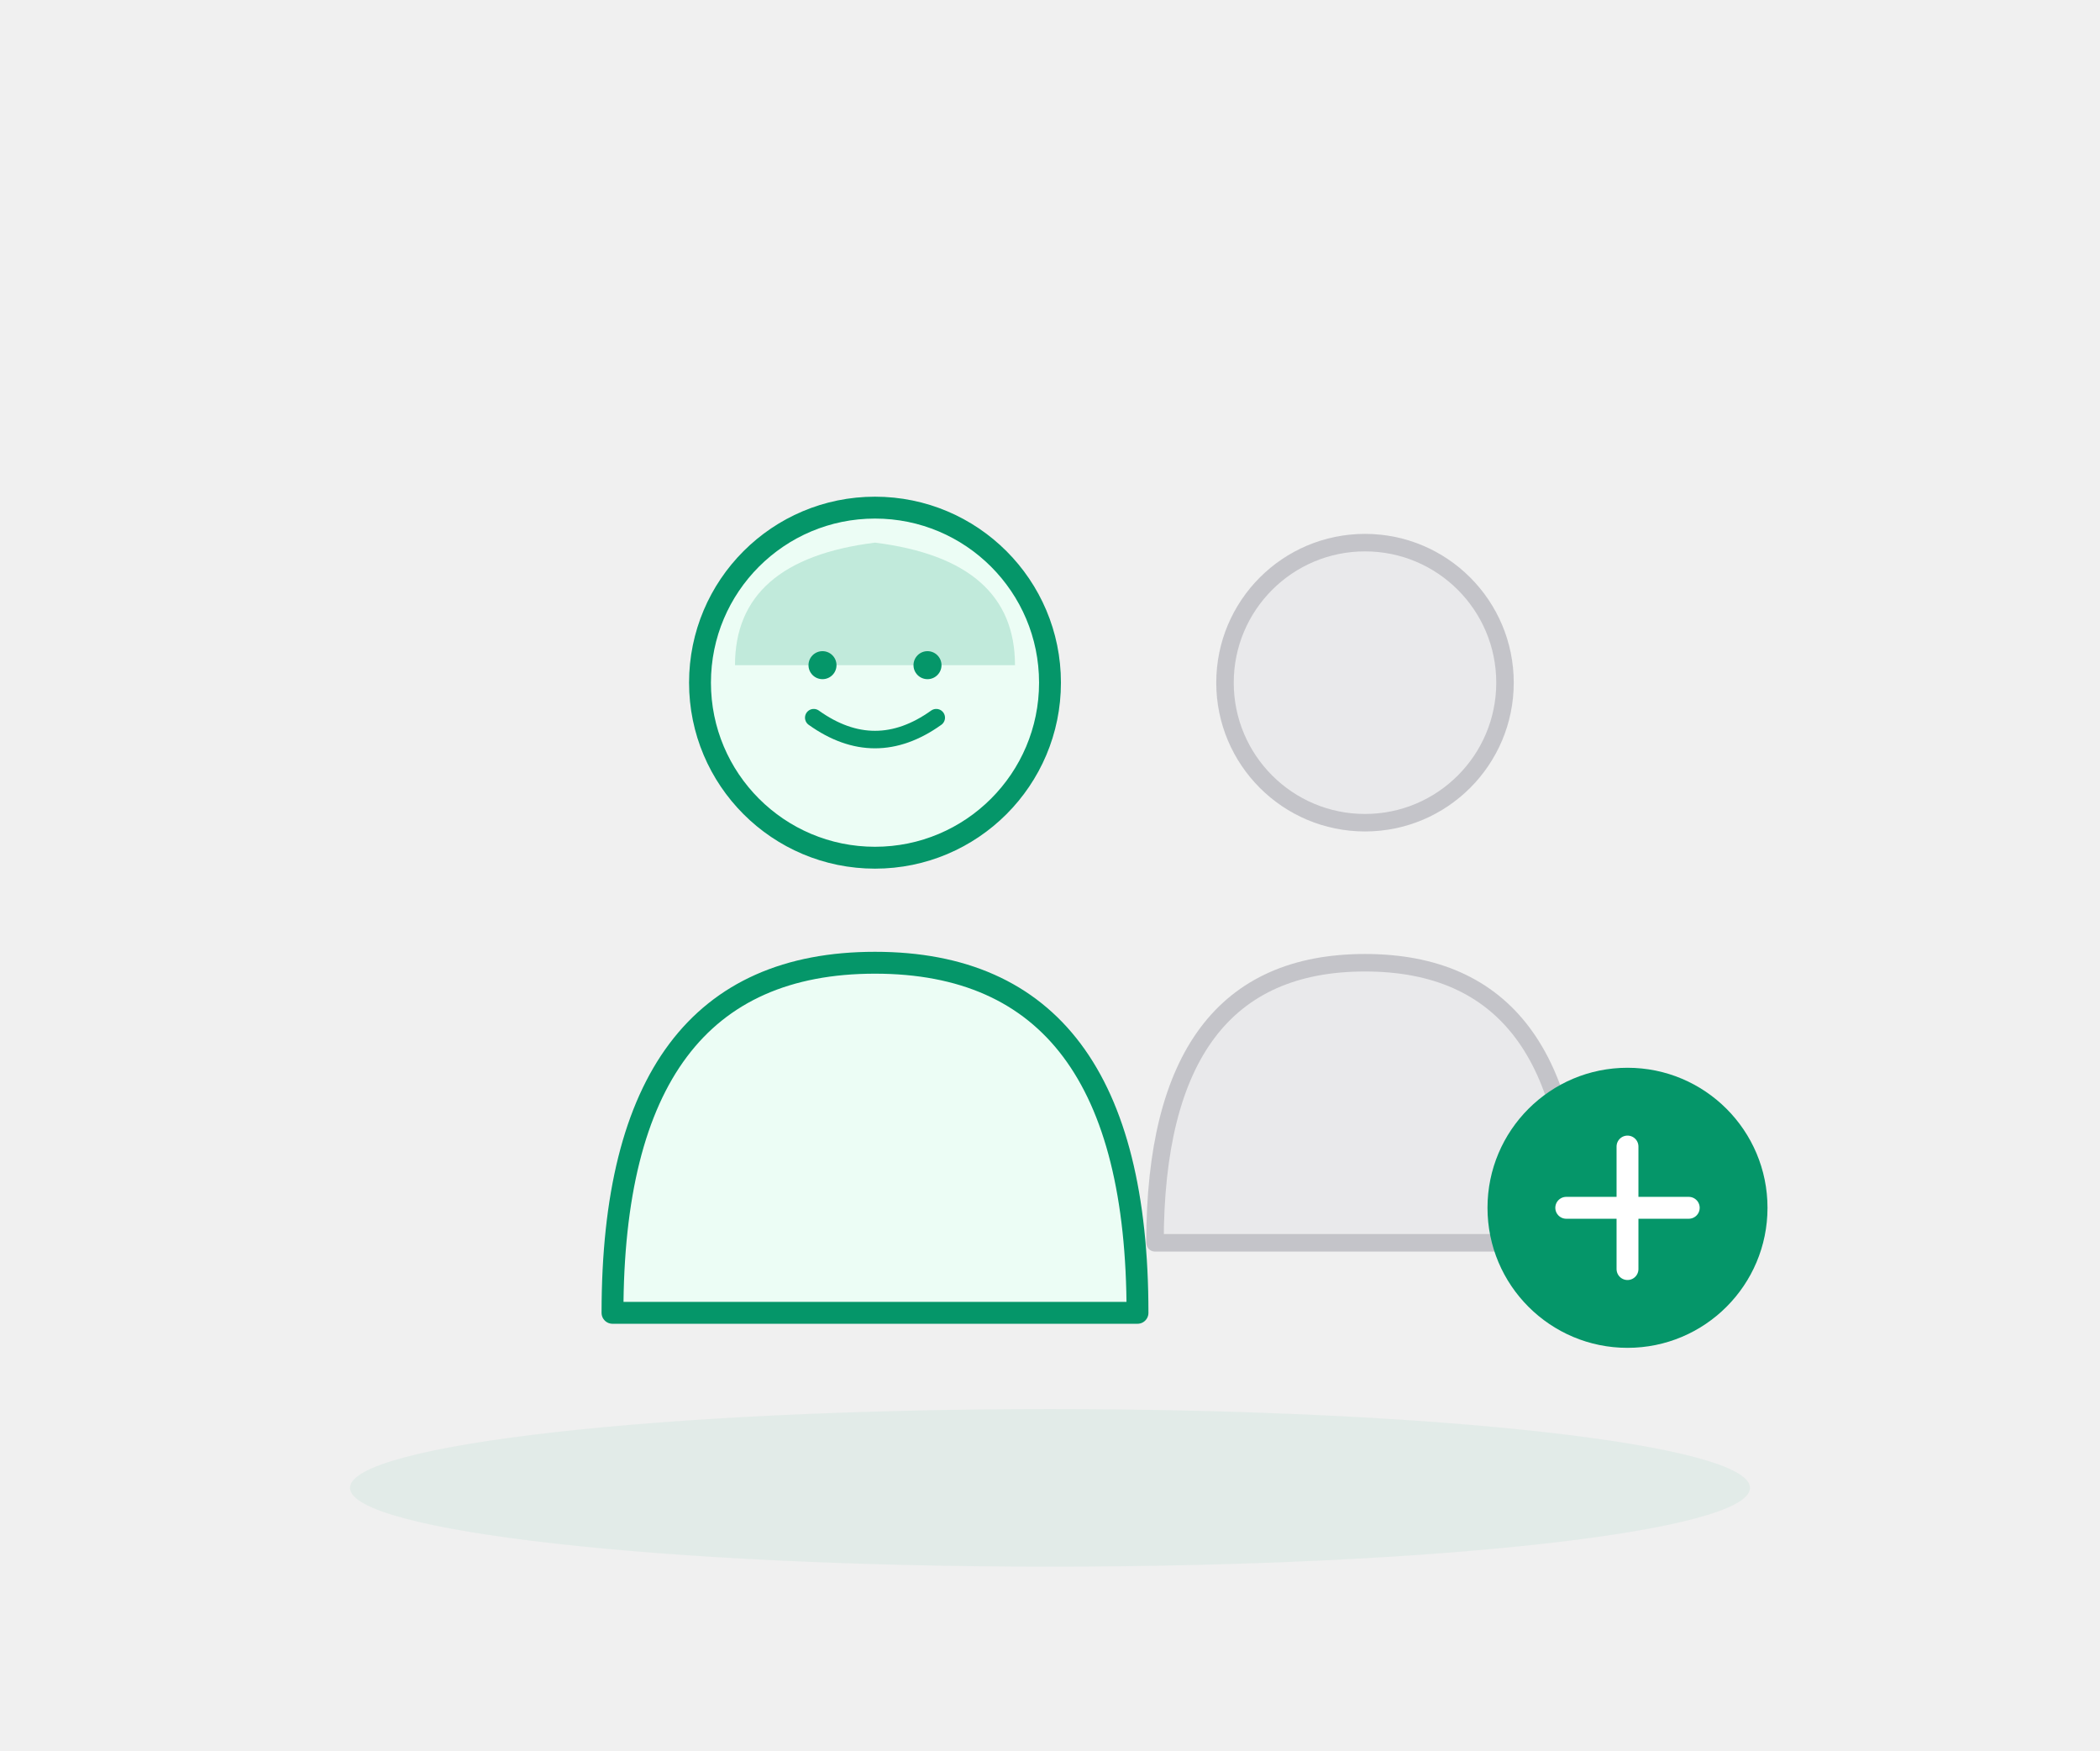
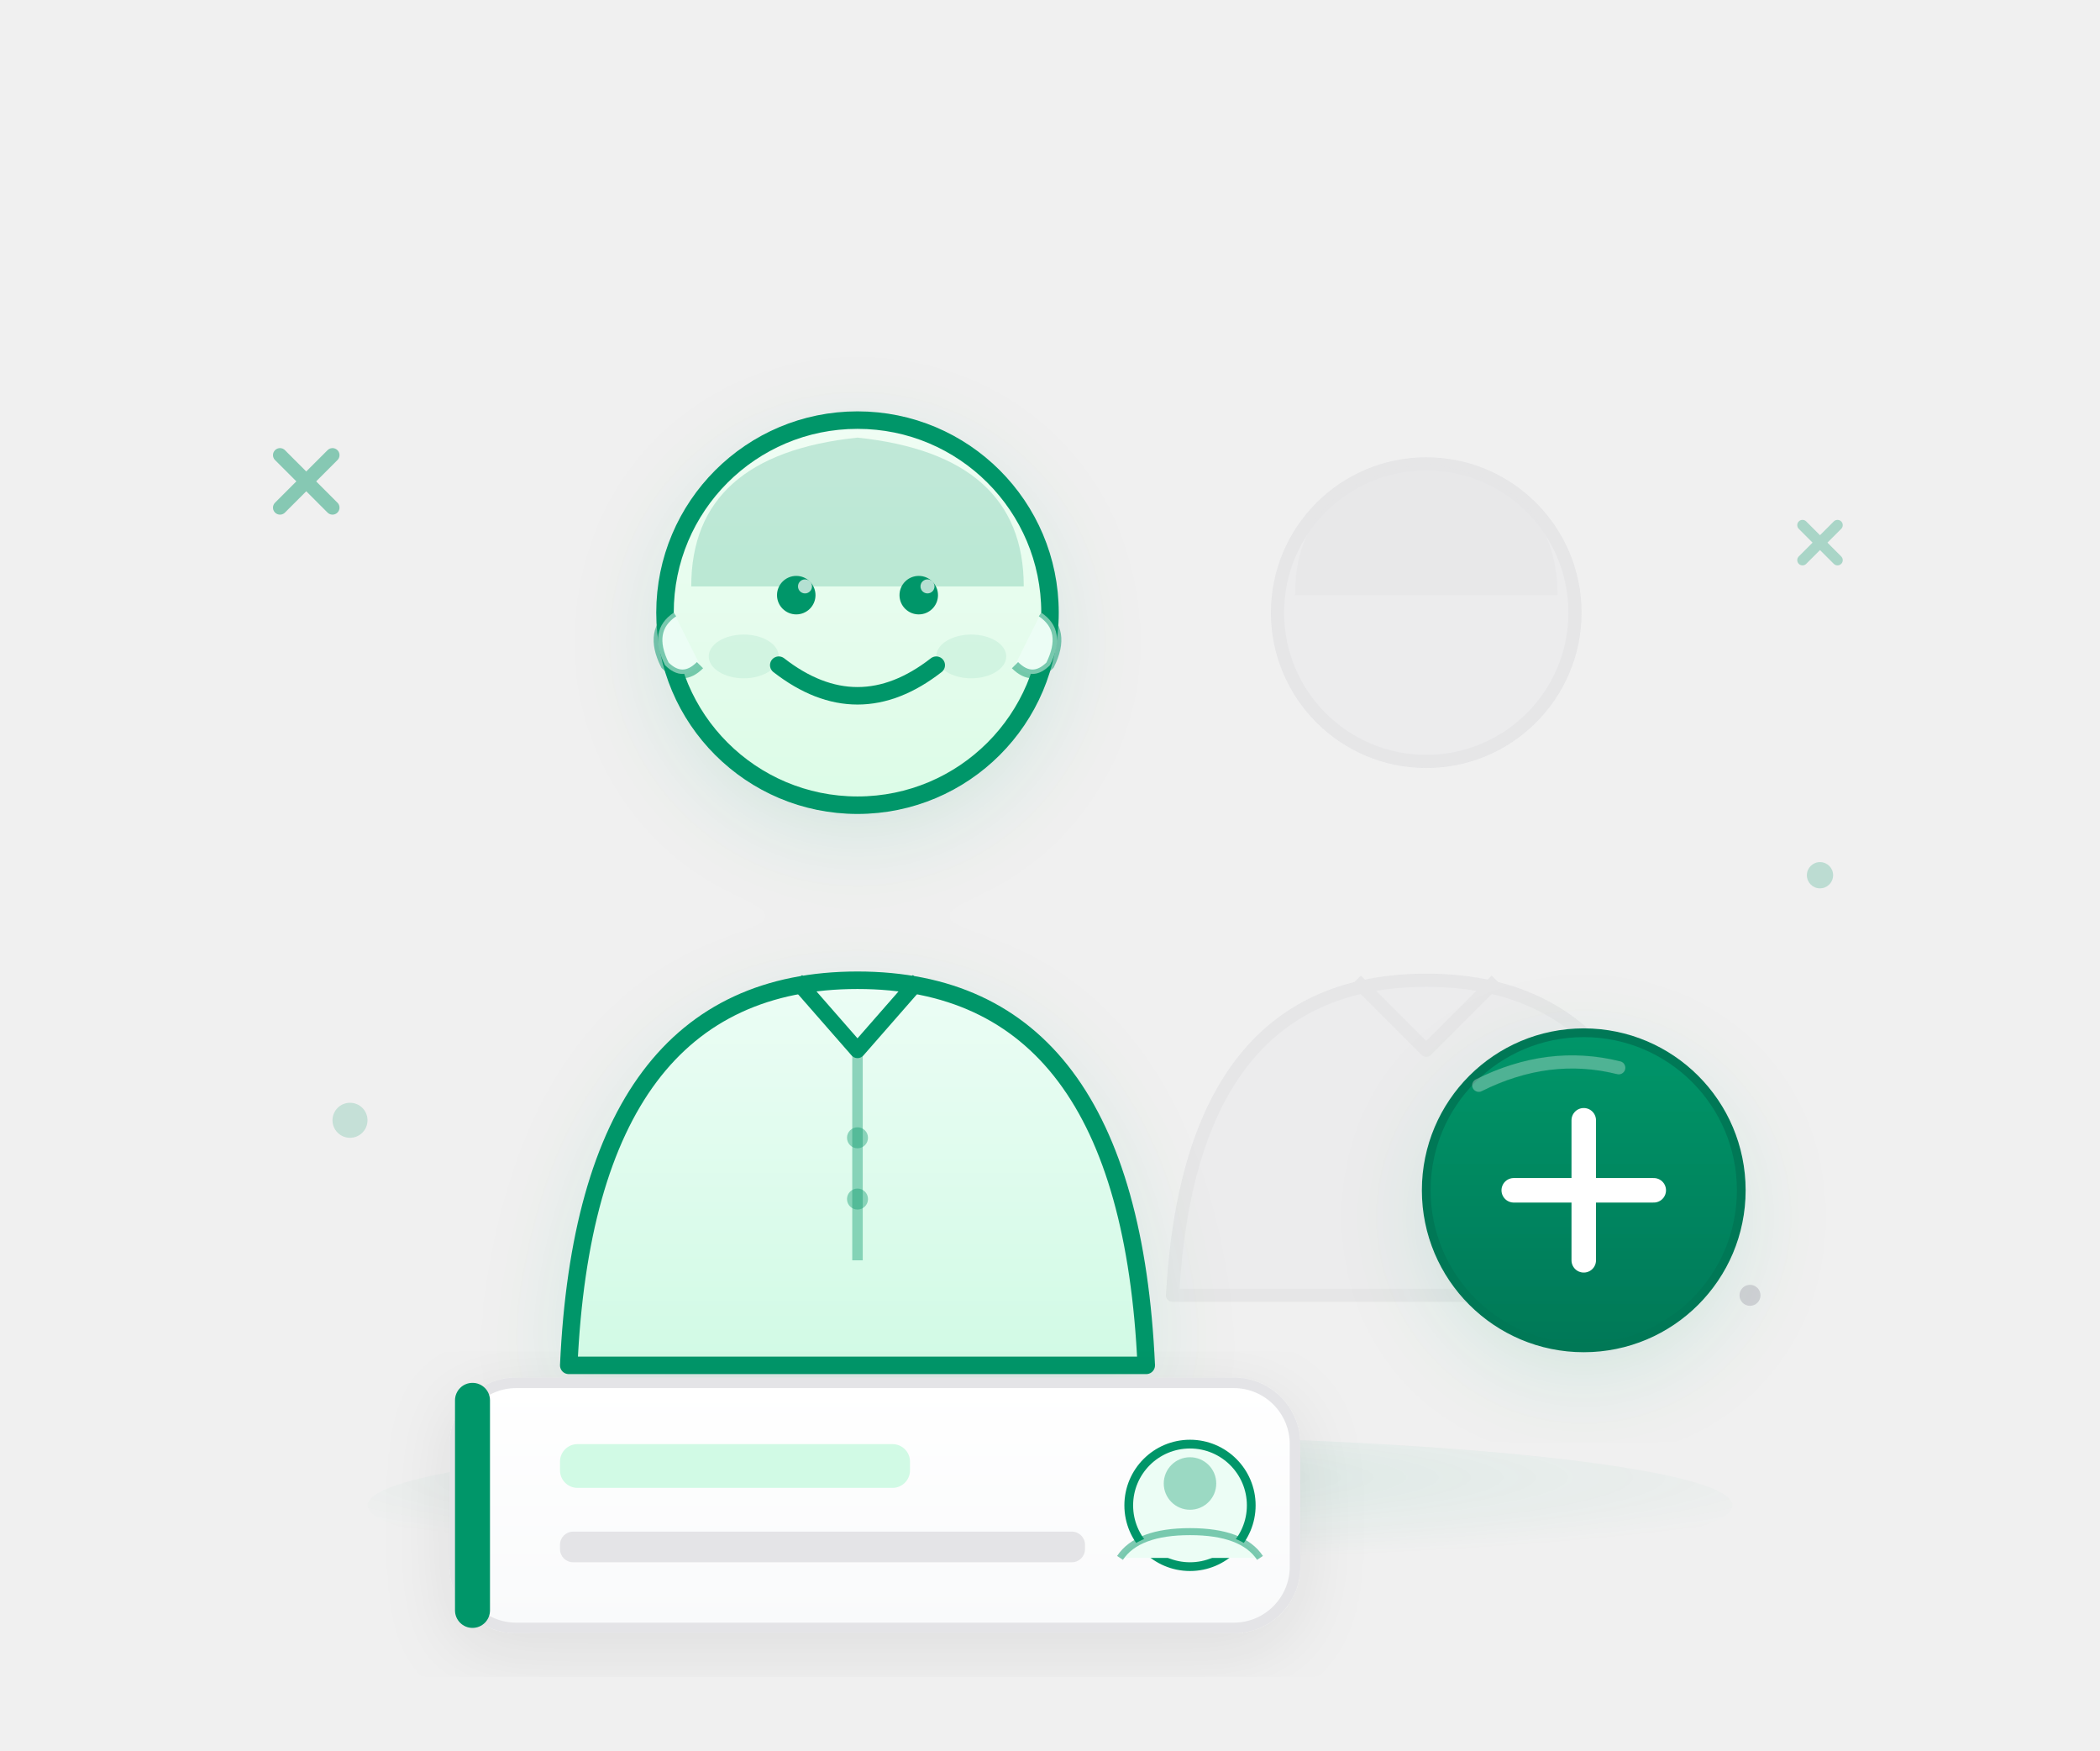
<svg xmlns="http://www.w3.org/2000/svg" viewBox="0 0 240 200" fill="none">
-   <ellipse cx="120" cy="170" rx="80" ry="9" fill="#059669" fill-opacity="0.06" />
-   <g opacity="0.55">
-     <circle cx="156" cy="78" r="16" fill="#E4E4E7" stroke="#A1A1AA" stroke-width="2" />
-     <path d="M132 142 Q132 110 156 110 Q180 110 180 142 Z" fill="#E4E4E7" stroke="#A1A1AA" stroke-width="2" stroke-linejoin="round" />
+   <defs>
+     <linearGradient id="ec-avatar-bg" x1="0" y1="0" x2="0" y2="1">
+       <stop offset="0%" stop-color="#F0FDF4" />
+       <stop offset="100%" stop-color="#DCFCE7" />
+     </linearGradient>
+     <linearGradient id="ec-body" x1="0" y1="0" x2="0" y2="1">
+       <stop offset="0%" stop-color="#ECFDF5" />
+       <stop offset="100%" stop-color="#D1FAE5" />
+     </linearGradient>
+     <linearGradient id="ec-card" x1="0" y1="0" x2="0" y2="1">
+       <stop offset="0%" stop-color="#FFFFFF" />
+       <stop offset="100%" stop-color="#F9FAFB" />
+     </linearGradient>
+     <linearGradient id="ec-plus" x1="0" y1="0" x2="0" y2="1">
+       <stop offset="0%" stop-color="#059669" />
+       <stop offset="100%" stop-color="#047857" />
+     </linearGradient>
+     <radialGradient id="ec-shadow" cx="50%" cy="30%" r="60%">
+       <stop offset="0%" stop-color="#059669" stop-opacity="0.1" />
+       <stop offset="100%" stop-color="#059669" stop-opacity="0" />
+     </radialGradient>
+     <filter id="ec-drop" x="-30%" y="-30%" width="160%" height="160%">
+       <feDropShadow dx="0" dy="3" stdDeviation="5" flood-color="#059669" flood-opacity="0.12" />
+     </filter>
+     <filter id="ec-card-shadow" x="-20%" y="-20%" width="140%" height="140%">
+       <feDropShadow dx="0" dy="2" stdDeviation="4" flood-color="#09090B" flood-opacity="0.08" />
+     </filter>
+   </defs>
+   <ellipse cx="120" cy="172" rx="78" ry="8" fill="url(#ec-shadow)" />
+   <g opacity="0.38">
+     <circle cx="163" cy="70" r="17" fill="#E4E4E7" stroke="#D4D4D8" stroke-width="1.5" />
+     <path d="M148 68 Q148 55 163 53 Q178 55 178 68" fill="#D4D4D8" fill-opacity="0.6" />
+     <path d="M134 148 Q136 112 163 112 Q190 112 192 148 Z" fill="#E4E4E7" stroke="#D4D4D8" stroke-width="1.5" stroke-linejoin="round" />
+     <path d="M155 112 L163 120 L171 112" stroke="#D4D4D8" stroke-width="1.5" stroke-linejoin="round" fill="none" />
  </g>
-   <circle cx="100" cy="78" r="20" fill="#ECFDF5" stroke="#059669" stroke-width="2.5" />
-   <path d="M84 76 Q84 64 100 62 Q116 64 116 76" fill="#059669" fill-opacity="0.18" />
-   <path d="M93 82 Q100 87 107 82" stroke="#059669" stroke-width="2" stroke-linecap="round" />
-   <circle cx="94" cy="76" r="1.6" fill="#059669" />
-   <circle cx="106" cy="76" r="1.6" fill="#059669" />
-   <path d="M70 150 Q70 110 100 110 Q130 110 130 150 Z" fill="#ECFDF5" stroke="#059669" stroke-width="2.5" stroke-linejoin="round" />
-   <circle cx="186" cy="138" r="16" fill="#059669" />
-   <line x1="186" y1="131" x2="186" y2="145" stroke="#FFFFFF" stroke-width="2.5" stroke-linecap="round" />
-   <line x1="179" y1="138" x2="193" y2="138" stroke="#FFFFFF" stroke-width="2.5" stroke-linecap="round" />
+   <g filter="url(#ec-drop)">
+     <path d="M65 156 Q67 112 98 112 Q129 112 131 156 Z" fill="url(#ec-body)" stroke="#059669" stroke-width="2" stroke-linejoin="round" />
+     <path d="M91 112 L98 120 L105 112" stroke="#059669" stroke-width="1.8" stroke-linejoin="round" fill="none" />
+     <line x1="98" y1="120" x2="98" y2="144" stroke="#059669" stroke-width="1.2" stroke-opacity="0.4" />
+     <circle cx="98" cy="130" r="1.2" fill="#059669" fill-opacity="0.4" />
+     <circle cx="98" cy="137" r="1.2" fill="#059669" fill-opacity="0.4" />
+     <circle cx="98" cy="70" r="22" fill="url(#ec-avatar-bg)" stroke="#059669" stroke-width="2" />
+     <path d="M79 67 Q79 52 98 50 Q117 52 117 67" fill="#059669" fill-opacity="0.2" />
+     <path d="M77 70 Q74 72 76 76 Q78 78 80 76" fill="#ECFDF5" stroke="#059669" stroke-width="1" stroke-opacity="0.5" />
+     <path d="M119 70 Q122 72 120 76 Q118 78 116 76" fill="#ECFDF5" stroke="#059669" stroke-width="1" stroke-opacity="0.5" />
+     <circle cx="91" cy="68" r="2.2" fill="#059669" />
+     <circle cx="105" cy="68" r="2.2" fill="#059669" />
+     <circle cx="92" cy="67" r="0.8" fill="#FFFFFF" fill-opacity="0.7" />
+     <circle cx="106" cy="67" r="0.8" fill="#FFFFFF" fill-opacity="0.7" />
+     <path d="M89 76 Q98 83 107 76" stroke="#059669" stroke-width="2" stroke-linecap="round" fill="none" />
+     <ellipse cx="85" cy="75" rx="4" ry="2.5" fill="#059669" fill-opacity="0.08" />
+     <ellipse cx="111" cy="75" rx="4" ry="2.5" fill="#059669" fill-opacity="0.08" />
+   </g>
+   <g filter="url(#ec-card-shadow)" transform="translate(52 158)">
+     <rect width="96" height="28" rx="7" fill="url(#ec-card)" stroke="#E4E4E7" stroke-width="1.2" />
+     <rect x="0" y="0" width="4" height="28" rx="2" fill="#059669" />
+     <rect x="12" y="7" width="40" height="5" rx="2" fill="#D1FAE5" />
+     <rect x="12" y="17" width="60" height="3.5" rx="1.5" fill="#E4E4E7" />
+     <circle cx="84" cy="14" r="7" fill="#ECFDF5" stroke="#059669" stroke-width="1" />
+     <circle cx="84" cy="11.5" r="3" fill="#059669" fill-opacity="0.35" />
+     <path d="M76 20 Q78 17 84 17 Q90 17 92 20" fill="#ECFDF5" stroke="#059669" stroke-width="0.8" stroke-opacity="0.5" />
+   </g>
+   <g filter="url(#ec-drop)" transform="translate(181 136)">
+     <circle r="18" cx="0" cy="0" fill="url(#ec-plus)" stroke="#047857" stroke-width="1" />
+     <line x1="0" y1="-8" x2="0" y2="8" stroke="#FFFFFF" stroke-width="2.8" stroke-linecap="round" />
+     <line x1="-8" y1="0" x2="8" y2="0" stroke="#FFFFFF" stroke-width="2.8" stroke-linecap="round" />
+     <path d="M-12 -12 Q-4 -16 4 -14" stroke="#FFFFFF" stroke-width="1.5" stroke-linecap="round" stroke-opacity="0.3" />
+   </g>
+   <g stroke="#059669" stroke-width="1.6" stroke-linecap="round" opacity="0.45">
+     <line x1="32" y1="52" x2="38" y2="58" />
+     <line x1="38" y1="52" x2="32" y2="58" />
+   </g>
+   <g stroke="#059669" stroke-width="1.2" stroke-linecap="round" opacity="0.3">
+     <line x1="206" y1="60" x2="210" y2="64" />
+     <line x1="210" y1="60" x2="206" y2="64" />
+   </g>
+   <circle cx="40" cy="128" r="2" fill="#059669" fill-opacity="0.18" />
+   <circle cx="208" cy="100" r="1.5" fill="#059669" fill-opacity="0.22" />
+   <circle cx="200" cy="148" r="1.2" fill="#A1A1AA" fill-opacity="0.4" />
</svg>
